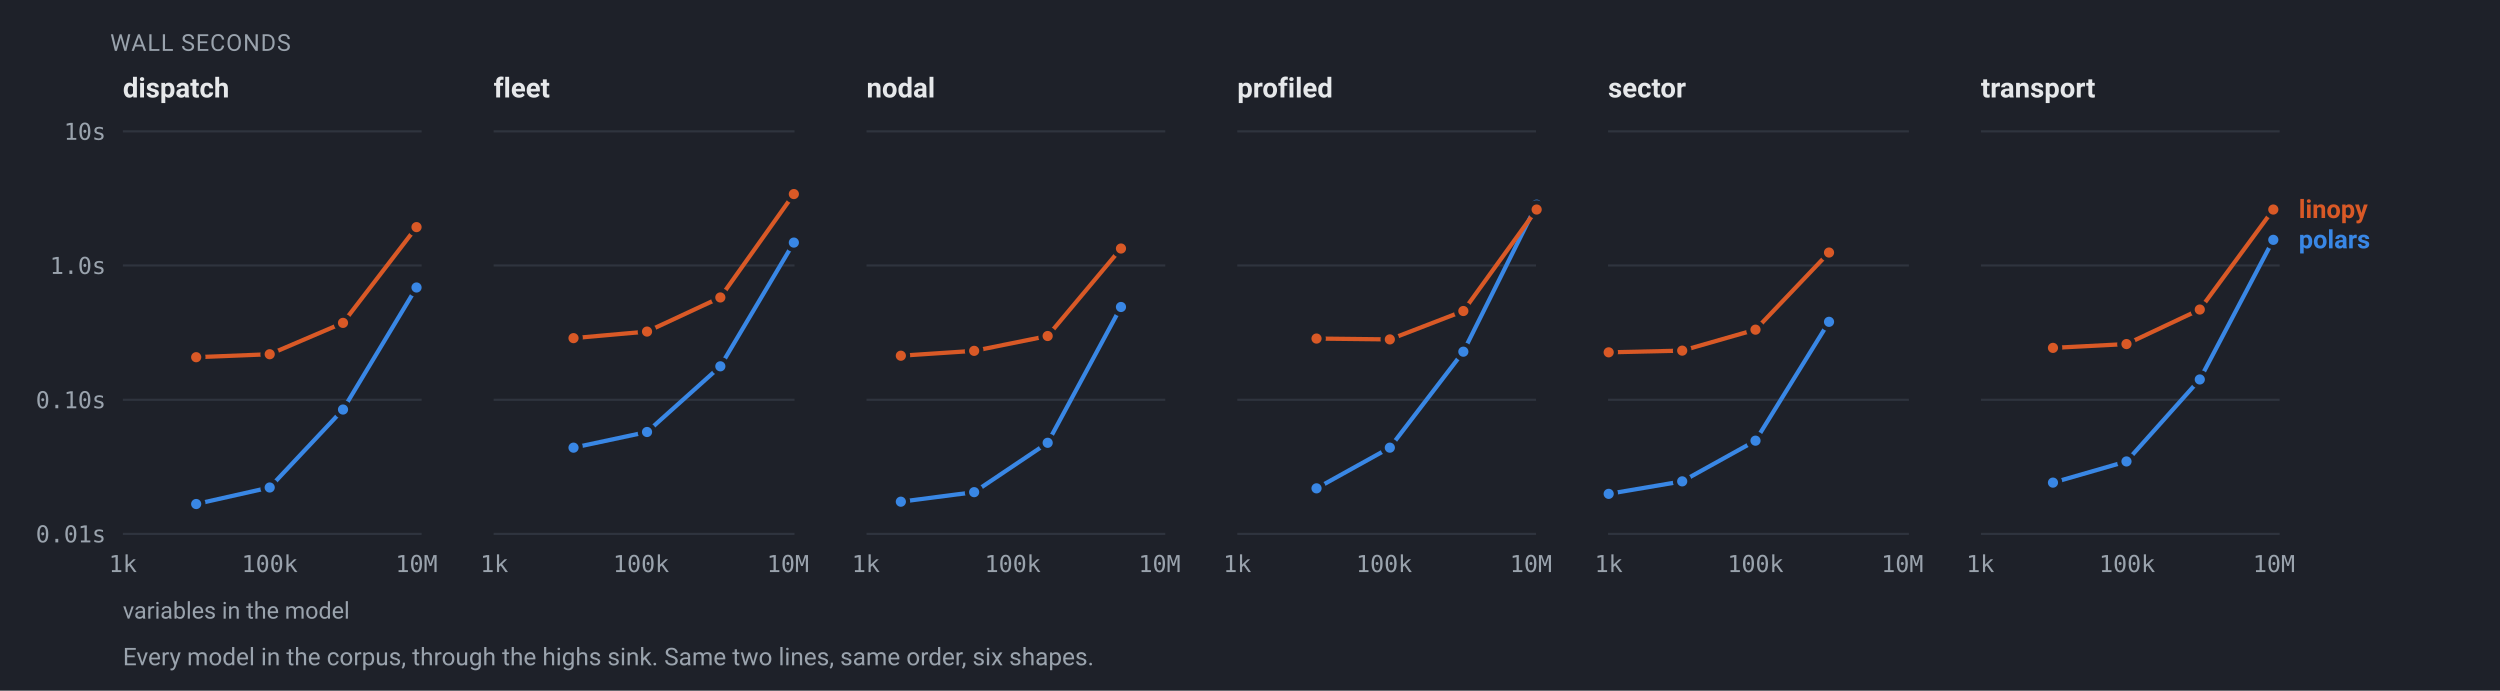
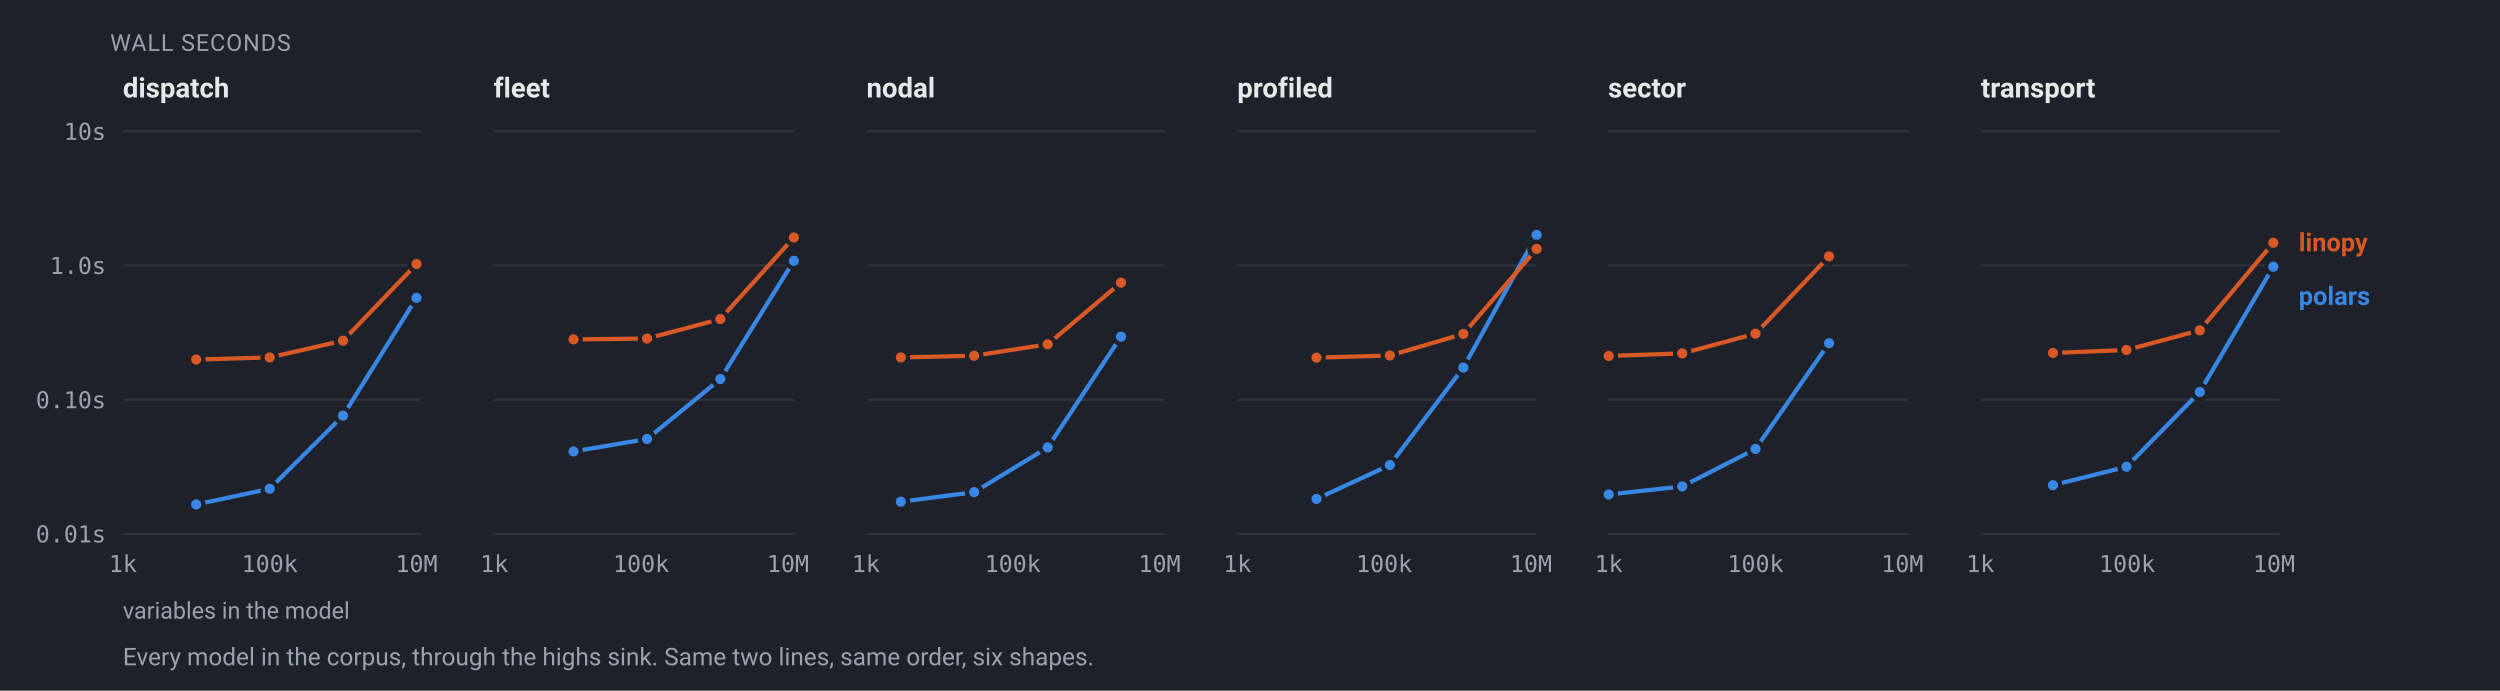
<svg xmlns="http://www.w3.org/2000/svg" viewBox="0 0 1180 326" width="1180" height="326" font-family="system-ui, -apple-system, 'Segoe UI', Roboto, sans-serif" role="img" aria-label="Every model in the corpus, through the highs sink. Same two lines, same order, six shapes.">
  <rect width="1180" height="326" fill="#1e2129" />
  <text x="58" y="46" font-size="13" font-weight="600" fill="#e6e8ea">dispatch</text>
  <line x1="58" y1="252.0" x2="199" y2="252.0" stroke="#2f343e" stroke-width="1" />
  <text x="50" y="256.0" font-size="11" text-anchor="end" font-family="ui-monospace, 'JetBrains Mono', 'SF Mono', Menlo, monospace" fill="#9aa3ad">0.01s</text>
  <line x1="58" y1="188.7" x2="199" y2="188.7" stroke="#2f343e" stroke-width="1" />
  <text x="50" y="192.7" font-size="11" text-anchor="end" font-family="ui-monospace, 'JetBrains Mono', 'SF Mono', Menlo, monospace" fill="#9aa3ad">0.10s</text>
  <line x1="58" y1="125.3" x2="199" y2="125.3" stroke="#2f343e" stroke-width="1" />
  <text x="50" y="129.3" font-size="11" text-anchor="end" font-family="ui-monospace, 'JetBrains Mono', 'SF Mono', Menlo, monospace" fill="#9aa3ad">1.0s</text>
  <line x1="58" y1="62.0" x2="199" y2="62.0" stroke="#2f343e" stroke-width="1" />
  <text x="50" y="66.0" font-size="11" text-anchor="end" font-family="ui-monospace, 'JetBrains Mono', 'SF Mono', Menlo, monospace" fill="#9aa3ad">10s</text>
  <text x="58.0" y="270" font-size="11" text-anchor="middle" font-family="ui-monospace, 'JetBrains Mono', 'SF Mono', Menlo, monospace" fill="#9aa3ad">1k</text>
  <text x="127.3" y="270" font-size="11" text-anchor="middle" font-family="ui-monospace, 'JetBrains Mono', 'SF Mono', Menlo, monospace" fill="#9aa3ad">100k</text>
  <text x="196.6" y="270" font-size="11" text-anchor="middle" font-family="ui-monospace, 'JetBrains Mono', 'SF Mono', Menlo, monospace" fill="#9aa3ad">10M</text>
-   <path d="M92.6,237.9 L127.3,230.1 L161.9,193.3 L196.6,135.7" fill="none" stroke="#3987e5" stroke-width="2" stroke-linejoin="round" stroke-linecap="round" />
-   <circle cx="92.6" cy="237.9" r="3.4" fill="#3987e5" stroke="#1e2129" stroke-width="2" />
-   <circle cx="127.3" cy="230.1" r="3.4" fill="#3987e5" stroke="#1e2129" stroke-width="2" />
-   <circle cx="161.9" cy="193.3" r="3.4" fill="#3987e5" stroke="#1e2129" stroke-width="2" />
-   <circle cx="196.6" cy="135.7" r="3.4" fill="#3987e5" stroke="#1e2129" stroke-width="2" />
-   <path d="M92.6,168.6 L127.3,167.2 L161.9,152.4 L196.6,107.2" fill="none" stroke="#d95926" stroke-width="2" stroke-linejoin="round" stroke-linecap="round" />
-   <circle cx="92.6" cy="168.6" r="3.4" fill="#d95926" stroke="#1e2129" stroke-width="2" />
-   <circle cx="127.3" cy="167.2" r="3.4" fill="#d95926" stroke="#1e2129" stroke-width="2" />
-   <circle cx="161.9" cy="152.4" r="3.4" fill="#d95926" stroke="#1e2129" stroke-width="2" />
-   <circle cx="196.6" cy="107.2" r="3.4" fill="#d95926" stroke="#1e2129" stroke-width="2" />
+   <path d="M92.6,238.1 L127.3,230.7 L161.9,196.2 L196.6,140.6" fill="none" stroke="#3987e5" stroke-width="2" stroke-linejoin="round" stroke-linecap="round" />
+   <circle cx="92.6" cy="238.1" r="3.4" fill="#3987e5" stroke="#1e2129" stroke-width="2" />
+   <circle cx="127.3" cy="230.7" r="3.4" fill="#3987e5" stroke="#1e2129" stroke-width="2" />
+   <circle cx="161.9" cy="196.2" r="3.4" fill="#3987e5" stroke="#1e2129" stroke-width="2" />
+   <circle cx="196.6" cy="140.6" r="3.4" fill="#3987e5" stroke="#1e2129" stroke-width="2" />
+   <path d="M92.6,169.7 L127.3,168.7 L161.9,160.8 L196.6,124.6" fill="none" stroke="#d95926" stroke-width="2" stroke-linejoin="round" stroke-linecap="round" />
+   <circle cx="92.6" cy="169.7" r="3.4" fill="#d95926" stroke="#1e2129" stroke-width="2" />
+   <circle cx="127.3" cy="168.7" r="3.4" fill="#d95926" stroke="#1e2129" stroke-width="2" />
+   <circle cx="161.9" cy="160.8" r="3.4" fill="#d95926" stroke="#1e2129" stroke-width="2" />
+   <circle cx="196.6" cy="124.6" r="3.4" fill="#d95926" stroke="#1e2129" stroke-width="2" />
  <text x="233" y="46" font-size="13" font-weight="600" fill="#e6e8ea">fleet</text>
  <line x1="233" y1="252.0" x2="375" y2="252.0" stroke="#2f343e" stroke-width="1" />
  <line x1="233" y1="188.7" x2="375" y2="188.7" stroke="#2f343e" stroke-width="1" />
  <line x1="233" y1="125.3" x2="375" y2="125.3" stroke="#2f343e" stroke-width="1" />
  <line x1="233" y1="62.0" x2="375" y2="62.0" stroke="#2f343e" stroke-width="1" />
  <text x="233.3" y="270" font-size="11" text-anchor="middle" font-family="ui-monospace, 'JetBrains Mono', 'SF Mono', Menlo, monospace" fill="#9aa3ad">1k</text>
  <text x="302.6" y="270" font-size="11" text-anchor="middle" font-family="ui-monospace, 'JetBrains Mono', 'SF Mono', Menlo, monospace" fill="#9aa3ad">100k</text>
  <text x="371.9" y="270" font-size="11" text-anchor="middle" font-family="ui-monospace, 'JetBrains Mono', 'SF Mono', Menlo, monospace" fill="#9aa3ad">10M</text>
-   <path d="M270.7,211.3 L305.4,203.9 L340.0,172.9 L374.7,114.5" fill="none" stroke="#3987e5" stroke-width="2" stroke-linejoin="round" stroke-linecap="round" />
-   <circle cx="270.7" cy="211.3" r="3.4" fill="#3987e5" stroke="#1e2129" stroke-width="2" />
-   <circle cx="305.4" cy="203.9" r="3.4" fill="#3987e5" stroke="#1e2129" stroke-width="2" />
-   <circle cx="340.0" cy="172.9" r="3.4" fill="#3987e5" stroke="#1e2129" stroke-width="2" />
-   <circle cx="374.7" cy="114.5" r="3.4" fill="#3987e5" stroke="#1e2129" stroke-width="2" />
-   <path d="M270.7,159.6 L305.4,156.5 L340.0,140.4 L374.7,91.6" fill="none" stroke="#d95926" stroke-width="2" stroke-linejoin="round" stroke-linecap="round" />
-   <circle cx="270.7" cy="159.6" r="3.4" fill="#d95926" stroke="#1e2129" stroke-width="2" />
-   <circle cx="305.4" cy="156.5" r="3.4" fill="#d95926" stroke="#1e2129" stroke-width="2" />
-   <circle cx="340.0" cy="140.4" r="3.4" fill="#d95926" stroke="#1e2129" stroke-width="2" />
-   <circle cx="374.7" cy="91.6" r="3.4" fill="#d95926" stroke="#1e2129" stroke-width="2" />
+   <path d="M270.7,213.1 L305.4,207.2 L340.0,178.9 L374.7,123.1" fill="none" stroke="#3987e5" stroke-width="2" stroke-linejoin="round" stroke-linecap="round" />
+   <circle cx="270.7" cy="213.1" r="3.4" fill="#3987e5" stroke="#1e2129" stroke-width="2" />
+   <circle cx="305.4" cy="207.2" r="3.4" fill="#3987e5" stroke="#1e2129" stroke-width="2" />
+   <circle cx="340.0" cy="178.9" r="3.4" fill="#3987e5" stroke="#1e2129" stroke-width="2" />
+   <circle cx="374.7" cy="123.1" r="3.4" fill="#3987e5" stroke="#1e2129" stroke-width="2" />
+   <path d="M270.7,160.2 L305.4,159.8 L340.0,150.6 L374.7,112.1" fill="none" stroke="#d95926" stroke-width="2" stroke-linejoin="round" stroke-linecap="round" />
+   <circle cx="270.7" cy="160.2" r="3.4" fill="#d95926" stroke="#1e2129" stroke-width="2" />
+   <circle cx="305.4" cy="159.8" r="3.4" fill="#d95926" stroke="#1e2129" stroke-width="2" />
+   <circle cx="340.0" cy="150.6" r="3.4" fill="#d95926" stroke="#1e2129" stroke-width="2" />
+   <circle cx="374.7" cy="112.1" r="3.4" fill="#d95926" stroke="#1e2129" stroke-width="2" />
  <text x="409" y="46" font-size="13" font-weight="600" fill="#e6e8ea">nodal</text>
  <line x1="409" y1="252.0" x2="550" y2="252.0" stroke="#2f343e" stroke-width="1" />
  <line x1="409" y1="188.7" x2="550" y2="188.7" stroke="#2f343e" stroke-width="1" />
  <line x1="409" y1="125.3" x2="550" y2="125.3" stroke="#2f343e" stroke-width="1" />
  <line x1="409" y1="62.0" x2="550" y2="62.0" stroke="#2f343e" stroke-width="1" />
  <text x="408.7" y="270" font-size="11" text-anchor="middle" font-family="ui-monospace, 'JetBrains Mono', 'SF Mono', Menlo, monospace" fill="#9aa3ad">1k</text>
  <text x="478.0" y="270" font-size="11" text-anchor="middle" font-family="ui-monospace, 'JetBrains Mono', 'SF Mono', Menlo, monospace" fill="#9aa3ad">100k</text>
  <text x="547.3" y="270" font-size="11" text-anchor="middle" font-family="ui-monospace, 'JetBrains Mono', 'SF Mono', Menlo, monospace" fill="#9aa3ad">10M</text>
-   <path d="M425.2,236.8 L459.8,232.3 L494.5,209.0 L529.1,144.9" fill="none" stroke="#3987e5" stroke-width="2" stroke-linejoin="round" stroke-linecap="round" />
+   <path d="M425.2,236.8 L459.8,232.3 L494.5,211.2 L529.1,158.9" fill="none" stroke="#3987e5" stroke-width="2" stroke-linejoin="round" stroke-linecap="round" />
  <circle cx="425.2" cy="236.8" r="3.4" fill="#3987e5" stroke="#1e2129" stroke-width="2" />
  <circle cx="459.8" cy="232.3" r="3.4" fill="#3987e5" stroke="#1e2129" stroke-width="2" />
-   <circle cx="494.5" cy="209.0" r="3.4" fill="#3987e5" stroke="#1e2129" stroke-width="2" />
-   <circle cx="529.1" cy="144.9" r="3.4" fill="#3987e5" stroke="#1e2129" stroke-width="2" />
-   <path d="M425.2,167.9 L459.8,165.6 L494.5,158.6 L529.1,117.3" fill="none" stroke="#d95926" stroke-width="2" stroke-linejoin="round" stroke-linecap="round" />
-   <circle cx="425.2" cy="167.9" r="3.4" fill="#d95926" stroke="#1e2129" stroke-width="2" />
-   <circle cx="459.8" cy="165.6" r="3.4" fill="#d95926" stroke="#1e2129" stroke-width="2" />
-   <circle cx="494.5" cy="158.6" r="3.4" fill="#d95926" stroke="#1e2129" stroke-width="2" />
-   <circle cx="529.1" cy="117.3" r="3.4" fill="#d95926" stroke="#1e2129" stroke-width="2" />
+   <circle cx="494.5" cy="211.2" r="3.4" fill="#3987e5" stroke="#1e2129" stroke-width="2" />
+   <circle cx="529.1" cy="158.9" r="3.4" fill="#3987e5" stroke="#1e2129" stroke-width="2" />
+   <path d="M425.2,168.7 L459.8,167.9 L494.5,162.5 L529.1,133.4" fill="none" stroke="#d95926" stroke-width="2" stroke-linejoin="round" stroke-linecap="round" />
+   <circle cx="425.2" cy="168.7" r="3.4" fill="#d95926" stroke="#1e2129" stroke-width="2" />
+   <circle cx="459.8" cy="167.9" r="3.4" fill="#d95926" stroke="#1e2129" stroke-width="2" />
+   <circle cx="494.5" cy="162.5" r="3.4" fill="#d95926" stroke="#1e2129" stroke-width="2" />
+   <circle cx="529.1" cy="133.4" r="3.4" fill="#d95926" stroke="#1e2129" stroke-width="2" />
  <text x="584" y="46" font-size="13" font-weight="600" fill="#e6e8ea">profiled</text>
  <line x1="584" y1="252.0" x2="725" y2="252.0" stroke="#2f343e" stroke-width="1" />
  <line x1="584" y1="188.7" x2="725" y2="188.7" stroke="#2f343e" stroke-width="1" />
  <line x1="584" y1="125.3" x2="725" y2="125.3" stroke="#2f343e" stroke-width="1" />
  <line x1="584" y1="62.0" x2="725" y2="62.0" stroke="#2f343e" stroke-width="1" />
  <text x="584.0" y="270" font-size="11" text-anchor="middle" font-family="ui-monospace, 'JetBrains Mono', 'SF Mono', Menlo, monospace" fill="#9aa3ad">1k</text>
  <text x="653.3" y="270" font-size="11" text-anchor="middle" font-family="ui-monospace, 'JetBrains Mono', 'SF Mono', Menlo, monospace" fill="#9aa3ad">100k</text>
  <text x="722.6" y="270" font-size="11" text-anchor="middle" font-family="ui-monospace, 'JetBrains Mono', 'SF Mono', Menlo, monospace" fill="#9aa3ad">10M</text>
-   <path d="M621.4,230.5 L656.0,211.3 L690.7,166.0 L725.3,96.6" fill="none" stroke="#3987e5" stroke-width="2" stroke-linejoin="round" stroke-linecap="round" />
-   <circle cx="621.4" cy="230.5" r="3.4" fill="#3987e5" stroke="#1e2129" stroke-width="2" />
-   <circle cx="656.0" cy="211.3" r="3.4" fill="#3987e5" stroke="#1e2129" stroke-width="2" />
-   <circle cx="690.7" cy="166.0" r="3.4" fill="#3987e5" stroke="#1e2129" stroke-width="2" />
-   <circle cx="725.3" cy="96.6" r="3.4" fill="#3987e5" stroke="#1e2129" stroke-width="2" />
-   <path d="M621.4,159.8 L656.0,160.2 L690.7,146.8 L725.3,98.9" fill="none" stroke="#d95926" stroke-width="2" stroke-linejoin="round" stroke-linecap="round" />
-   <circle cx="621.4" cy="159.8" r="3.4" fill="#d95926" stroke="#1e2129" stroke-width="2" />
-   <circle cx="656.0" cy="160.2" r="3.4" fill="#d95926" stroke="#1e2129" stroke-width="2" />
-   <circle cx="690.7" cy="146.8" r="3.4" fill="#d95926" stroke="#1e2129" stroke-width="2" />
-   <circle cx="725.3" cy="98.9" r="3.4" fill="#d95926" stroke="#1e2129" stroke-width="2" />
+   <path d="M621.4,235.5 L656.0,219.5 L690.7,173.5 L725.3,110.9" fill="none" stroke="#3987e5" stroke-width="2" stroke-linejoin="round" stroke-linecap="round" />
+   <circle cx="621.4" cy="235.5" r="3.4" fill="#3987e5" stroke="#1e2129" stroke-width="2" />
+   <circle cx="656.0" cy="219.5" r="3.4" fill="#3987e5" stroke="#1e2129" stroke-width="2" />
+   <circle cx="690.7" cy="173.5" r="3.4" fill="#3987e5" stroke="#1e2129" stroke-width="2" />
+   <circle cx="725.3" cy="110.9" r="3.4" fill="#3987e5" stroke="#1e2129" stroke-width="2" />
+   <path d="M621.4,168.8 L656.0,167.8 L690.7,157.6 L725.3,117.5" fill="none" stroke="#d95926" stroke-width="2" stroke-linejoin="round" stroke-linecap="round" />
+   <circle cx="621.4" cy="168.8" r="3.4" fill="#d95926" stroke="#1e2129" stroke-width="2" />
+   <circle cx="656.0" cy="167.8" r="3.4" fill="#d95926" stroke="#1e2129" stroke-width="2" />
+   <circle cx="690.7" cy="157.6" r="3.4" fill="#d95926" stroke="#1e2129" stroke-width="2" />
+   <circle cx="725.3" cy="117.5" r="3.4" fill="#d95926" stroke="#1e2129" stroke-width="2" />
  <text x="759" y="46" font-size="13" font-weight="600" fill="#e6e8ea">sector</text>
  <line x1="759" y1="252.0" x2="901" y2="252.0" stroke="#2f343e" stroke-width="1" />
  <line x1="759" y1="188.7" x2="901" y2="188.7" stroke="#2f343e" stroke-width="1" />
  <line x1="759" y1="125.3" x2="901" y2="125.3" stroke="#2f343e" stroke-width="1" />
  <line x1="759" y1="62.0" x2="901" y2="62.0" stroke="#2f343e" stroke-width="1" />
  <text x="759.3" y="270" font-size="11" text-anchor="middle" font-family="ui-monospace, 'JetBrains Mono', 'SF Mono', Menlo, monospace" fill="#9aa3ad">1k</text>
  <text x="828.6" y="270" font-size="11" text-anchor="middle" font-family="ui-monospace, 'JetBrains Mono', 'SF Mono', Menlo, monospace" fill="#9aa3ad">100k</text>
  <text x="897.9" y="270" font-size="11" text-anchor="middle" font-family="ui-monospace, 'JetBrains Mono', 'SF Mono', Menlo, monospace" fill="#9aa3ad">10M</text>
-   <path d="M759.3,233.1 L794.0,227.2 L828.6,208.0 L863.3,151.9" fill="none" stroke="#3987e5" stroke-width="2" stroke-linejoin="round" stroke-linecap="round" />
-   <circle cx="759.3" cy="233.1" r="3.4" fill="#3987e5" stroke="#1e2129" stroke-width="2" />
-   <circle cx="794.0" cy="227.2" r="3.4" fill="#3987e5" stroke="#1e2129" stroke-width="2" />
-   <circle cx="828.6" cy="208.0" r="3.4" fill="#3987e5" stroke="#1e2129" stroke-width="2" />
-   <circle cx="863.3" cy="151.9" r="3.4" fill="#3987e5" stroke="#1e2129" stroke-width="2" />
-   <path d="M759.3,166.3 L794.0,165.5 L828.6,155.6 L863.3,119.2" fill="none" stroke="#d95926" stroke-width="2" stroke-linejoin="round" stroke-linecap="round" />
-   <circle cx="759.3" cy="166.3" r="3.4" fill="#d95926" stroke="#1e2129" stroke-width="2" />
-   <circle cx="794.0" cy="165.5" r="3.4" fill="#d95926" stroke="#1e2129" stroke-width="2" />
-   <circle cx="828.6" cy="155.6" r="3.4" fill="#d95926" stroke="#1e2129" stroke-width="2" />
-   <circle cx="863.3" cy="119.2" r="3.4" fill="#d95926" stroke="#1e2129" stroke-width="2" />
+   <path d="M759.3,233.4 L794.0,229.6 L828.6,211.9 L863.3,162.0" fill="none" stroke="#3987e5" stroke-width="2" stroke-linejoin="round" stroke-linecap="round" />
+   <circle cx="759.3" cy="233.4" r="3.4" fill="#3987e5" stroke="#1e2129" stroke-width="2" />
+   <circle cx="794.0" cy="229.6" r="3.4" fill="#3987e5" stroke="#1e2129" stroke-width="2" />
+   <circle cx="828.6" cy="211.9" r="3.4" fill="#3987e5" stroke="#1e2129" stroke-width="2" />
+   <circle cx="863.3" cy="162.0" r="3.4" fill="#3987e5" stroke="#1e2129" stroke-width="2" />
+   <path d="M759.3,168.0 L794.0,166.8 L828.6,157.5 L863.3,121.0" fill="none" stroke="#d95926" stroke-width="2" stroke-linejoin="round" stroke-linecap="round" />
+   <circle cx="759.3" cy="168.0" r="3.4" fill="#d95926" stroke="#1e2129" stroke-width="2" />
+   <circle cx="794.0" cy="166.8" r="3.4" fill="#d95926" stroke="#1e2129" stroke-width="2" />
+   <circle cx="828.6" cy="157.5" r="3.4" fill="#d95926" stroke="#1e2129" stroke-width="2" />
+   <circle cx="863.3" cy="121.0" r="3.4" fill="#d95926" stroke="#1e2129" stroke-width="2" />
  <text x="935" y="46" font-size="13" font-weight="600" fill="#e6e8ea">transport</text>
  <line x1="935" y1="252.0" x2="1076" y2="252.0" stroke="#2f343e" stroke-width="1" />
  <line x1="935" y1="188.7" x2="1076" y2="188.7" stroke="#2f343e" stroke-width="1" />
  <line x1="935" y1="125.3" x2="1076" y2="125.3" stroke="#2f343e" stroke-width="1" />
  <line x1="935" y1="62.0" x2="1076" y2="62.0" stroke="#2f343e" stroke-width="1" />
  <text x="934.7" y="270" font-size="11" text-anchor="middle" font-family="ui-monospace, 'JetBrains Mono', 'SF Mono', Menlo, monospace" fill="#9aa3ad">1k</text>
  <text x="1004.0" y="270" font-size="11" text-anchor="middle" font-family="ui-monospace, 'JetBrains Mono', 'SF Mono', Menlo, monospace" fill="#9aa3ad">100k</text>
  <text x="1073.3" y="270" font-size="11" text-anchor="middle" font-family="ui-monospace, 'JetBrains Mono', 'SF Mono', Menlo, monospace" fill="#9aa3ad">10M</text>
-   <path d="M969.0,227.8 L1003.7,217.8 L1038.3,179.1 L1073.0,113.2" fill="none" stroke="#3987e5" stroke-width="2" stroke-linejoin="round" stroke-linecap="round" />
-   <circle cx="969.0" cy="227.8" r="3.4" fill="#3987e5" stroke="#1e2129" stroke-width="2" />
-   <circle cx="1003.7" cy="217.8" r="3.4" fill="#3987e5" stroke="#1e2129" stroke-width="2" />
-   <circle cx="1038.3" cy="179.1" r="3.4" fill="#3987e5" stroke="#1e2129" stroke-width="2" />
-   <circle cx="1073.0" cy="113.2" r="3.4" fill="#3987e5" stroke="#1e2129" stroke-width="2" />
-   <path d="M969.0,164.2 L1003.7,162.4 L1038.3,146.1 L1073.0,98.9" fill="none" stroke="#d95926" stroke-width="2" stroke-linejoin="round" stroke-linecap="round" />
-   <circle cx="969.0" cy="164.2" r="3.4" fill="#d95926" stroke="#1e2129" stroke-width="2" />
-   <circle cx="1003.7" cy="162.4" r="3.4" fill="#d95926" stroke="#1e2129" stroke-width="2" />
-   <circle cx="1038.3" cy="146.1" r="3.4" fill="#d95926" stroke="#1e2129" stroke-width="2" />
-   <circle cx="1073.0" cy="98.9" r="3.4" fill="#d95926" stroke="#1e2129" stroke-width="2" />
-   <text x="1085.0" y="102.9" font-size="12" font-weight="600" fill="#d95926">linopy</text>
-   <text x="1085.0" y="117.2" font-size="12" font-weight="600" fill="#3987e5">polars</text>
+   <path d="M969.0,229.0 L1003.7,220.3 L1038.3,185.0 L1073.0,125.9" fill="none" stroke="#3987e5" stroke-width="2" stroke-linejoin="round" stroke-linecap="round" />
+   <circle cx="969.0" cy="229.0" r="3.4" fill="#3987e5" stroke="#1e2129" stroke-width="2" />
+   <circle cx="1003.7" cy="220.3" r="3.4" fill="#3987e5" stroke="#1e2129" stroke-width="2" />
+   <circle cx="1038.3" cy="185.0" r="3.4" fill="#3987e5" stroke="#1e2129" stroke-width="2" />
+   <circle cx="1073.0" cy="125.9" r="3.4" fill="#3987e5" stroke="#1e2129" stroke-width="2" />
+   <path d="M969.0,166.6 L1003.7,165.2 L1038.3,155.9 L1073.0,114.6" fill="none" stroke="#d95926" stroke-width="2" stroke-linejoin="round" stroke-linecap="round" />
+   <circle cx="969.0" cy="166.6" r="3.4" fill="#d95926" stroke="#1e2129" stroke-width="2" />
+   <circle cx="1003.7" cy="165.2" r="3.4" fill="#d95926" stroke="#1e2129" stroke-width="2" />
+   <circle cx="1038.3" cy="155.9" r="3.4" fill="#d95926" stroke="#1e2129" stroke-width="2" />
+   <circle cx="1073.0" cy="114.6" r="3.4" fill="#d95926" stroke="#1e2129" stroke-width="2" />
+   <text x="1085.0" y="118.6" font-size="12" font-weight="600" fill="#d95926">linopy</text>
+   <text x="1085.0" y="143.9" font-size="12" font-weight="600" fill="#3987e5">polars</text>
  <text x="58" y="292" font-size="11" fill="#9aa3ad">variables in the model</text>
  <text x="52" y="24" font-size="11" letter-spacing="0.04em" fill="#9aa3ad">WALL SECONDS</text>
  <text x="58" y="314" font-size="11.5" fill="#9aa3ad">Every model in the corpus, through the highs sink. Same two lines, same order, six shapes.</text>
</svg>
